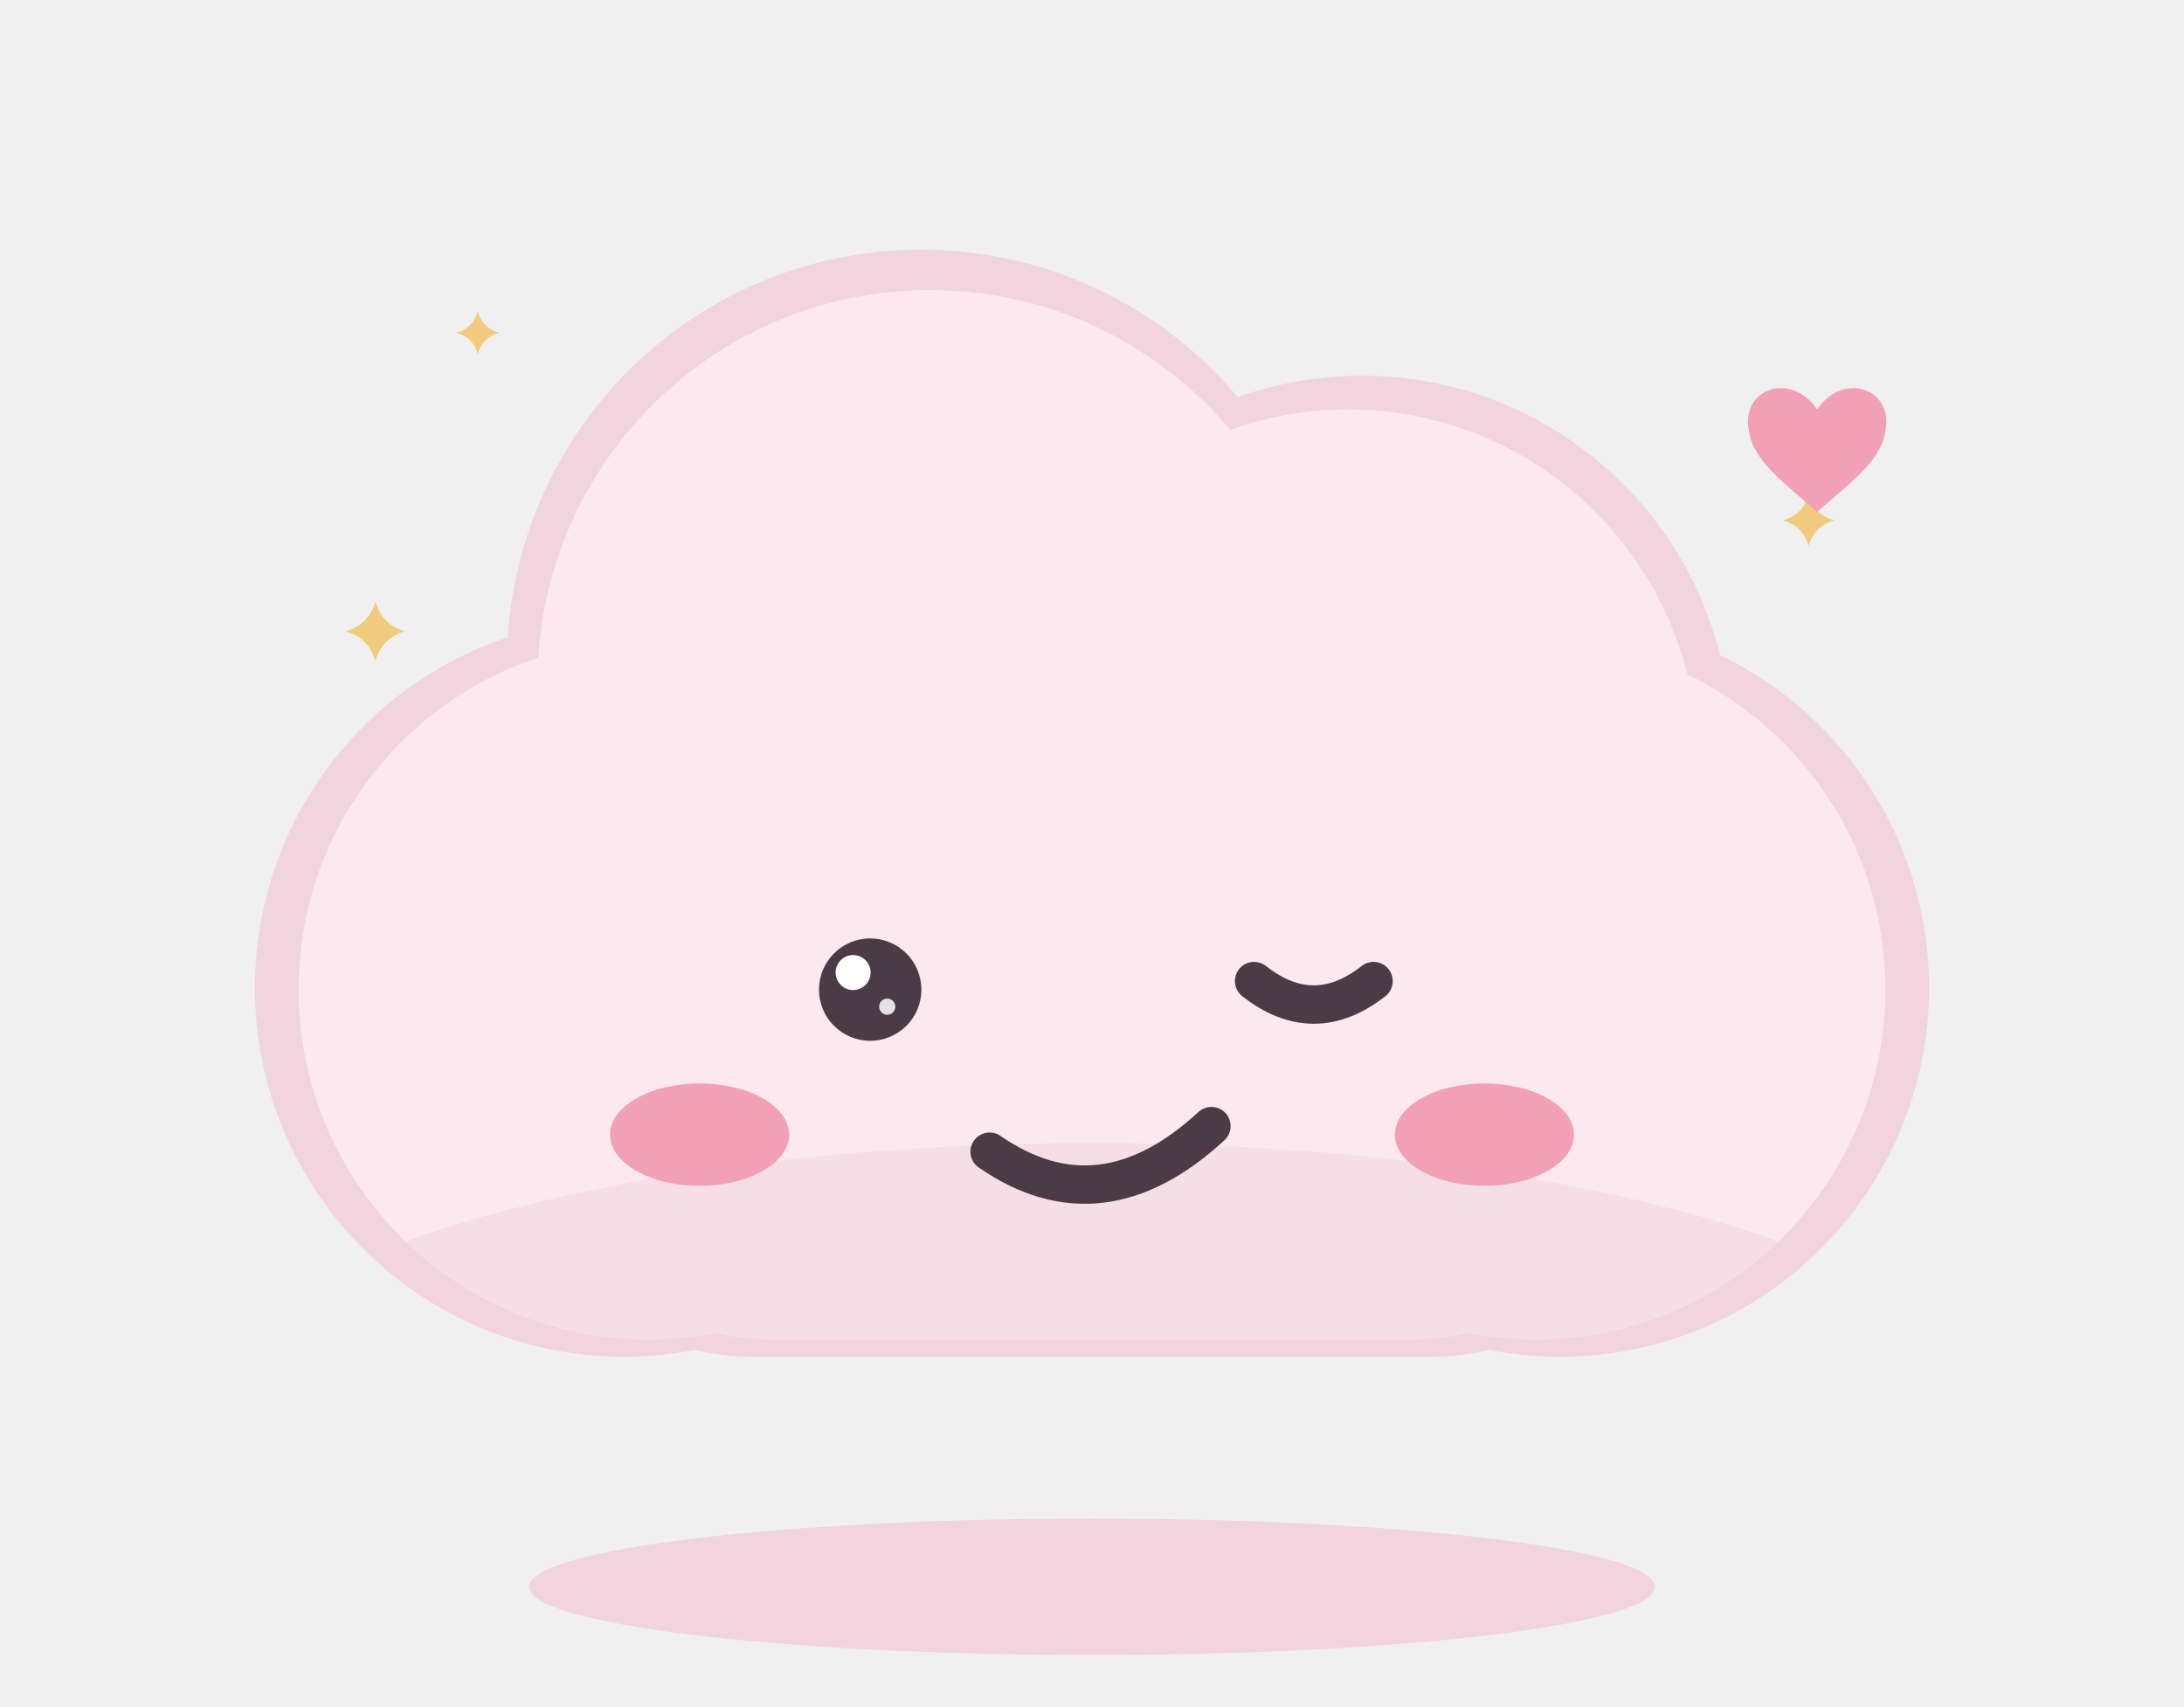
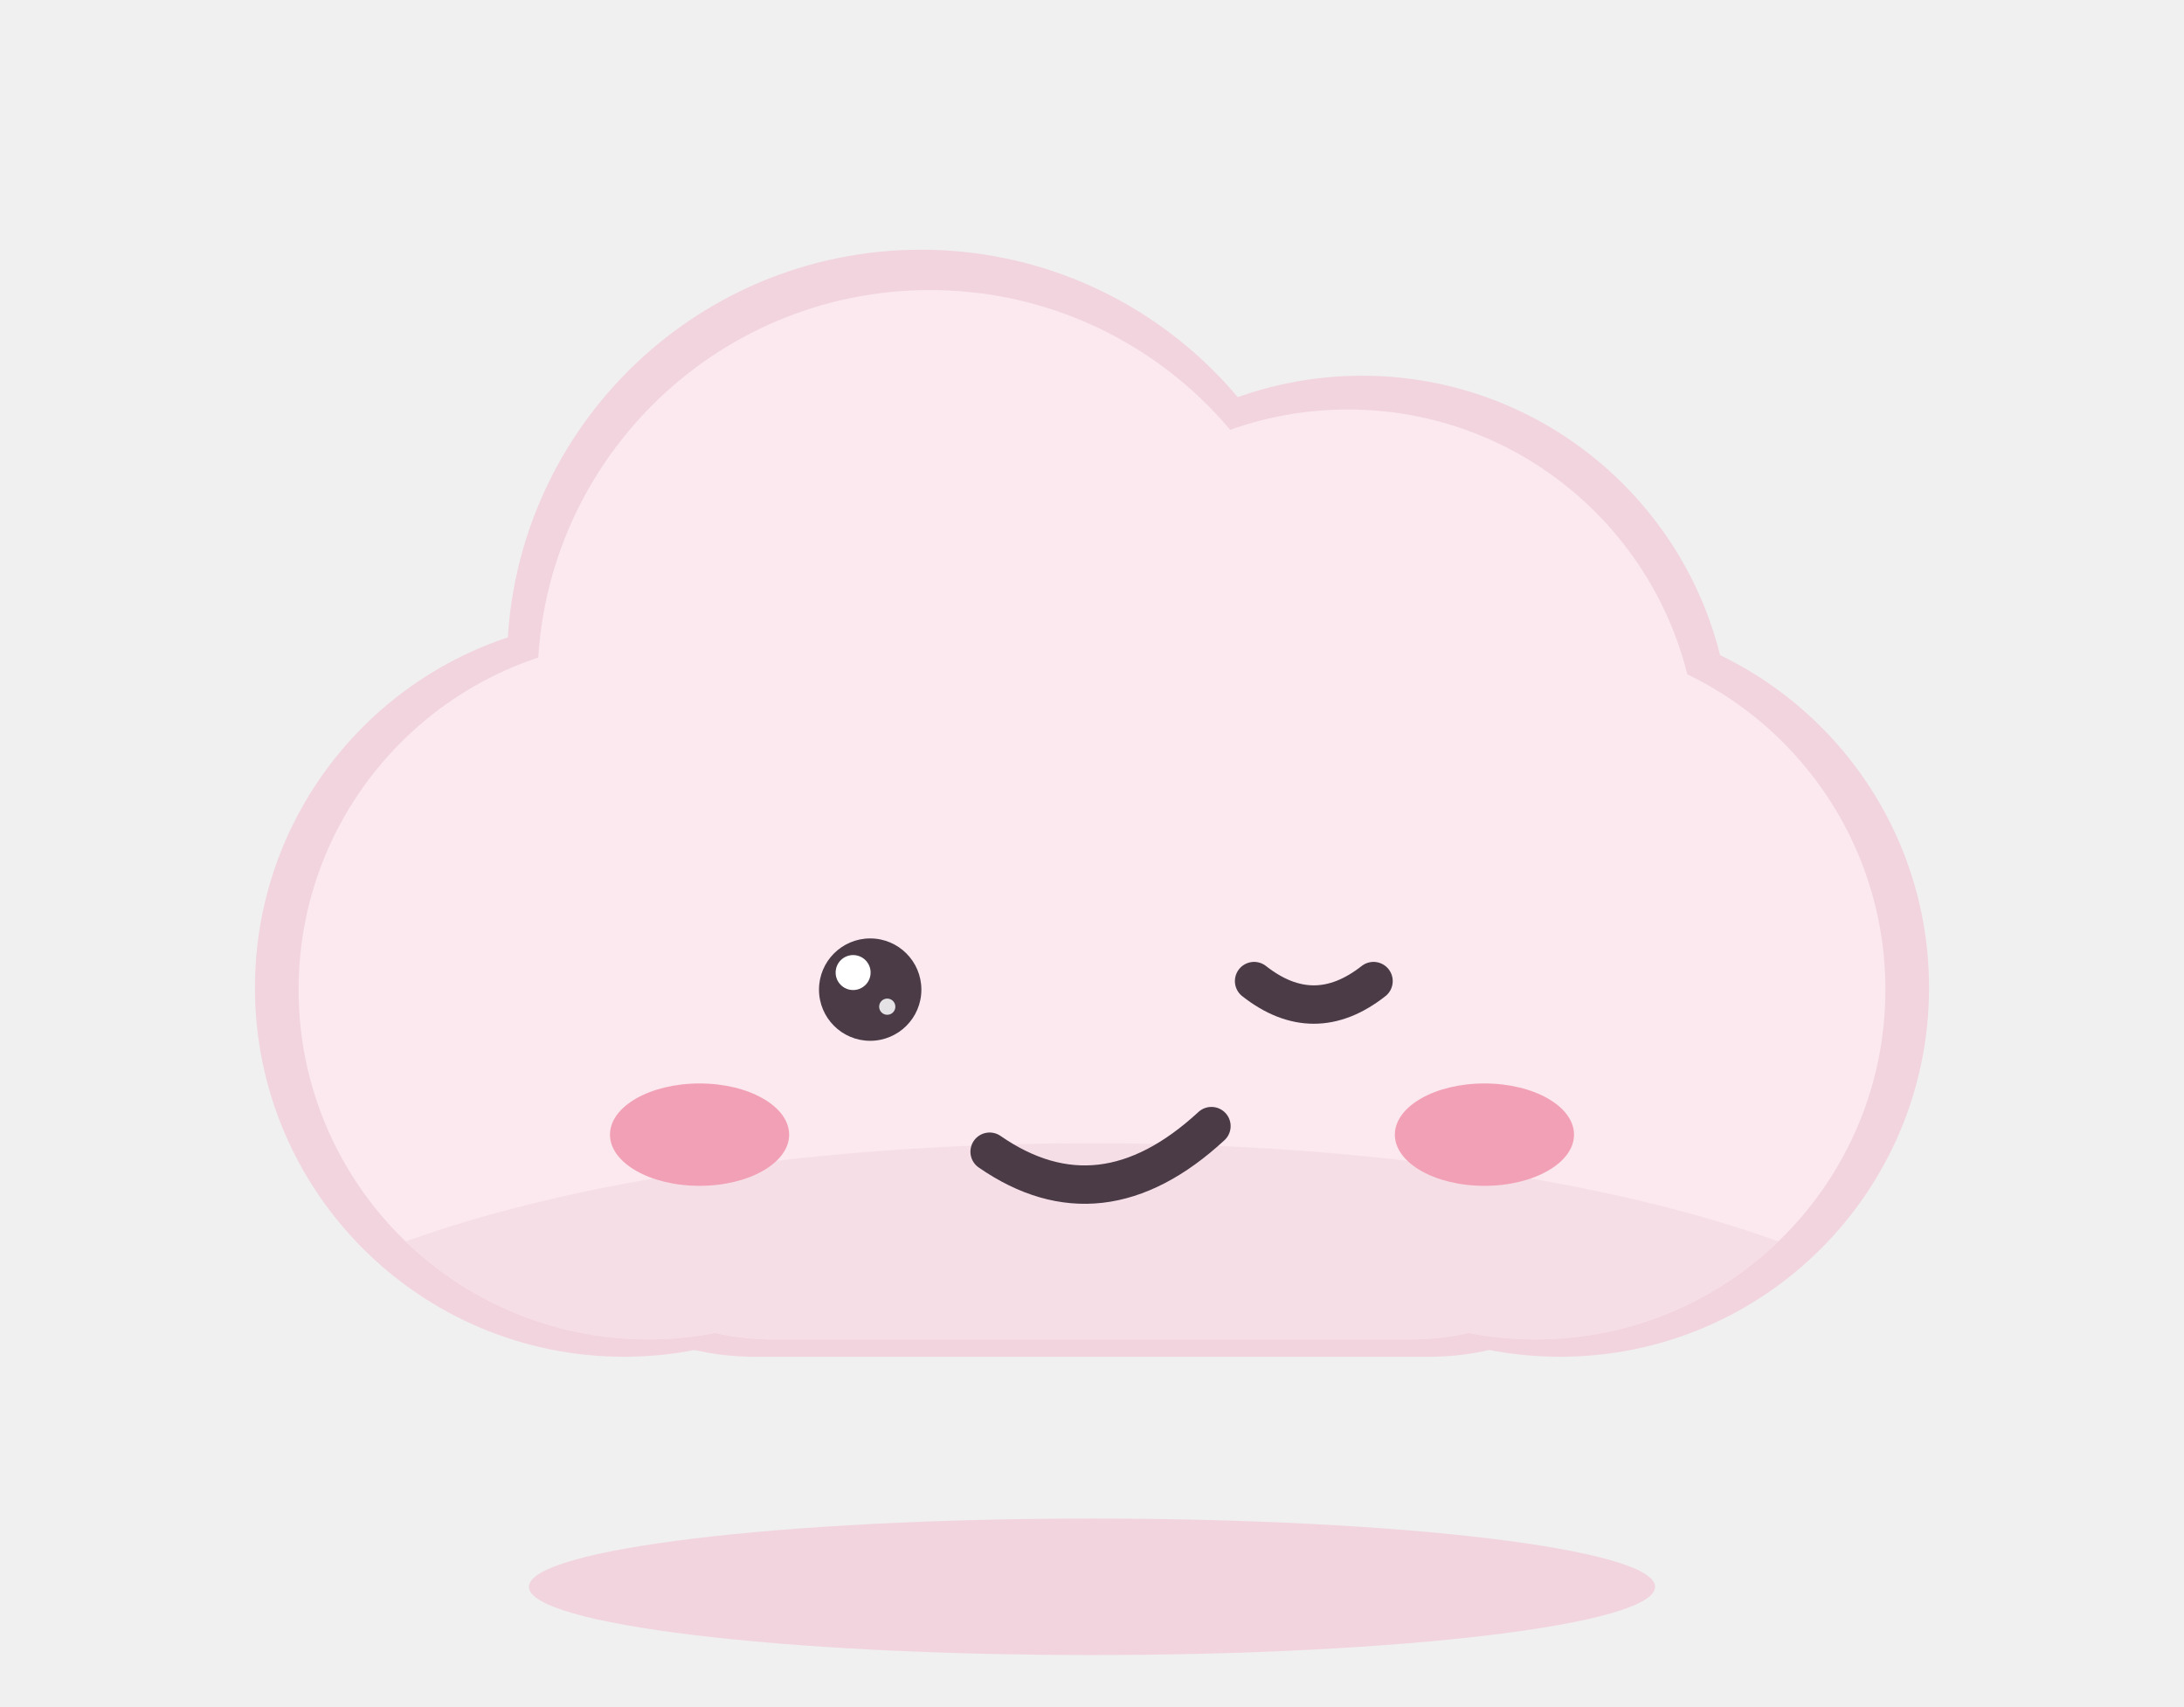
<svg xmlns="http://www.w3.org/2000/svg" viewBox="0 0 512 400">
  <defs>
    <clipPath id="corps">
      <circle cx="152" cy="232" r="82" />
      <circle cx="218" cy="160" r="92" />
      <circle cx="316" cy="178" r="82" />
      <circle cx="360" cy="232" r="82" />
      <rect x="122" y="196" width="268" height="118" rx="59" />
    </clipPath>
  </defs>
  <ellipse cx="256" cy="372" rx="132" ry="16" fill="#F2D4DF" opacity="1" />
  <g transform="translate(256 240) scale(1.055) translate(-256 -240)">
    <circle cx="152" cy="232" r="82" fill="#F2D4DF" />
    <circle cx="218" cy="160" r="92" fill="#F2D4DF" />
    <circle cx="316" cy="178" r="82" fill="#F2D4DF" />
    <circle cx="360" cy="232" r="82" fill="#F2D4DF" />
    <rect x="122" y="196" width="268" height="118" rx="59" fill="#F2D4DF" />
  </g>
  <circle cx="152" cy="232" r="82" fill="#FBE9EF" />
  <circle cx="218" cy="160" r="92" fill="#FBE9EF" />
  <circle cx="316" cy="178" r="82" fill="#FBE9EF" />
  <circle cx="360" cy="232" r="82" fill="#FBE9EF" />
  <rect x="122" y="196" width="268" height="118" rx="59" fill="#FBE9EF" />
  <ellipse cx="256" cy="334" rx="212" ry="66" fill="#F2D4DF" opacity="0.5" clip-path="url(#corps)" />
  <ellipse cx="164" cy="266" rx="21" ry="12" fill="#F2A0B5" />
  <ellipse cx="348" cy="266" rx="21" ry="12" fill="#F2A0B5" />
  <circle cx="204" cy="232" r="12" fill="#4A3B47" />
  <circle cx="200" cy="228" r="4.1" fill="#FFFFFF" />
  <circle cx="208" cy="236" r="1.9" fill="#FFFFFF" opacity="0.85" />
  <path d="M 294 230 Q 308 241 322 230" stroke="#4A3B47" stroke-width="9" stroke-linecap="round" stroke-linejoin="round" fill="none" />
  <path d="M 232 270 Q 258 288 284 264" stroke="#4A3B47" stroke-width="9" stroke-linecap="round" stroke-linejoin="round" fill="none" />
-   <path d="M 88 141 Q 89.54 146.46 95 148 Q 89.54 149.54 88 155 Q 86.46 149.54 81 148 Q 86.46 146.46 88 141 Z" fill="#F2C879" opacity="0.95" />
-   <path d="M 424 116 Q 425.32 120.68 430 122 Q 425.32 123.32 424 128 Q 422.68 123.32 418 122 Q 422.68 120.68 424 116 Z" fill="#F2C879" opacity="0.95" />
-   <path d="M 112 73 Q 113.1 76.9 117 78 Q 113.1 79.1 112 83 Q 110.9 79.1 107 78 Q 110.9 76.9 112 73 Z" fill="#F2C879" opacity="0.95" />
-   <path d="M 426 96 C 420 87 408 91 410 101 C 411 108 418 113 426 120 C 434 113 441 108 442 101 C 444 91 432 87 426 96 Z" fill="#F2A0B5" />
</svg>
